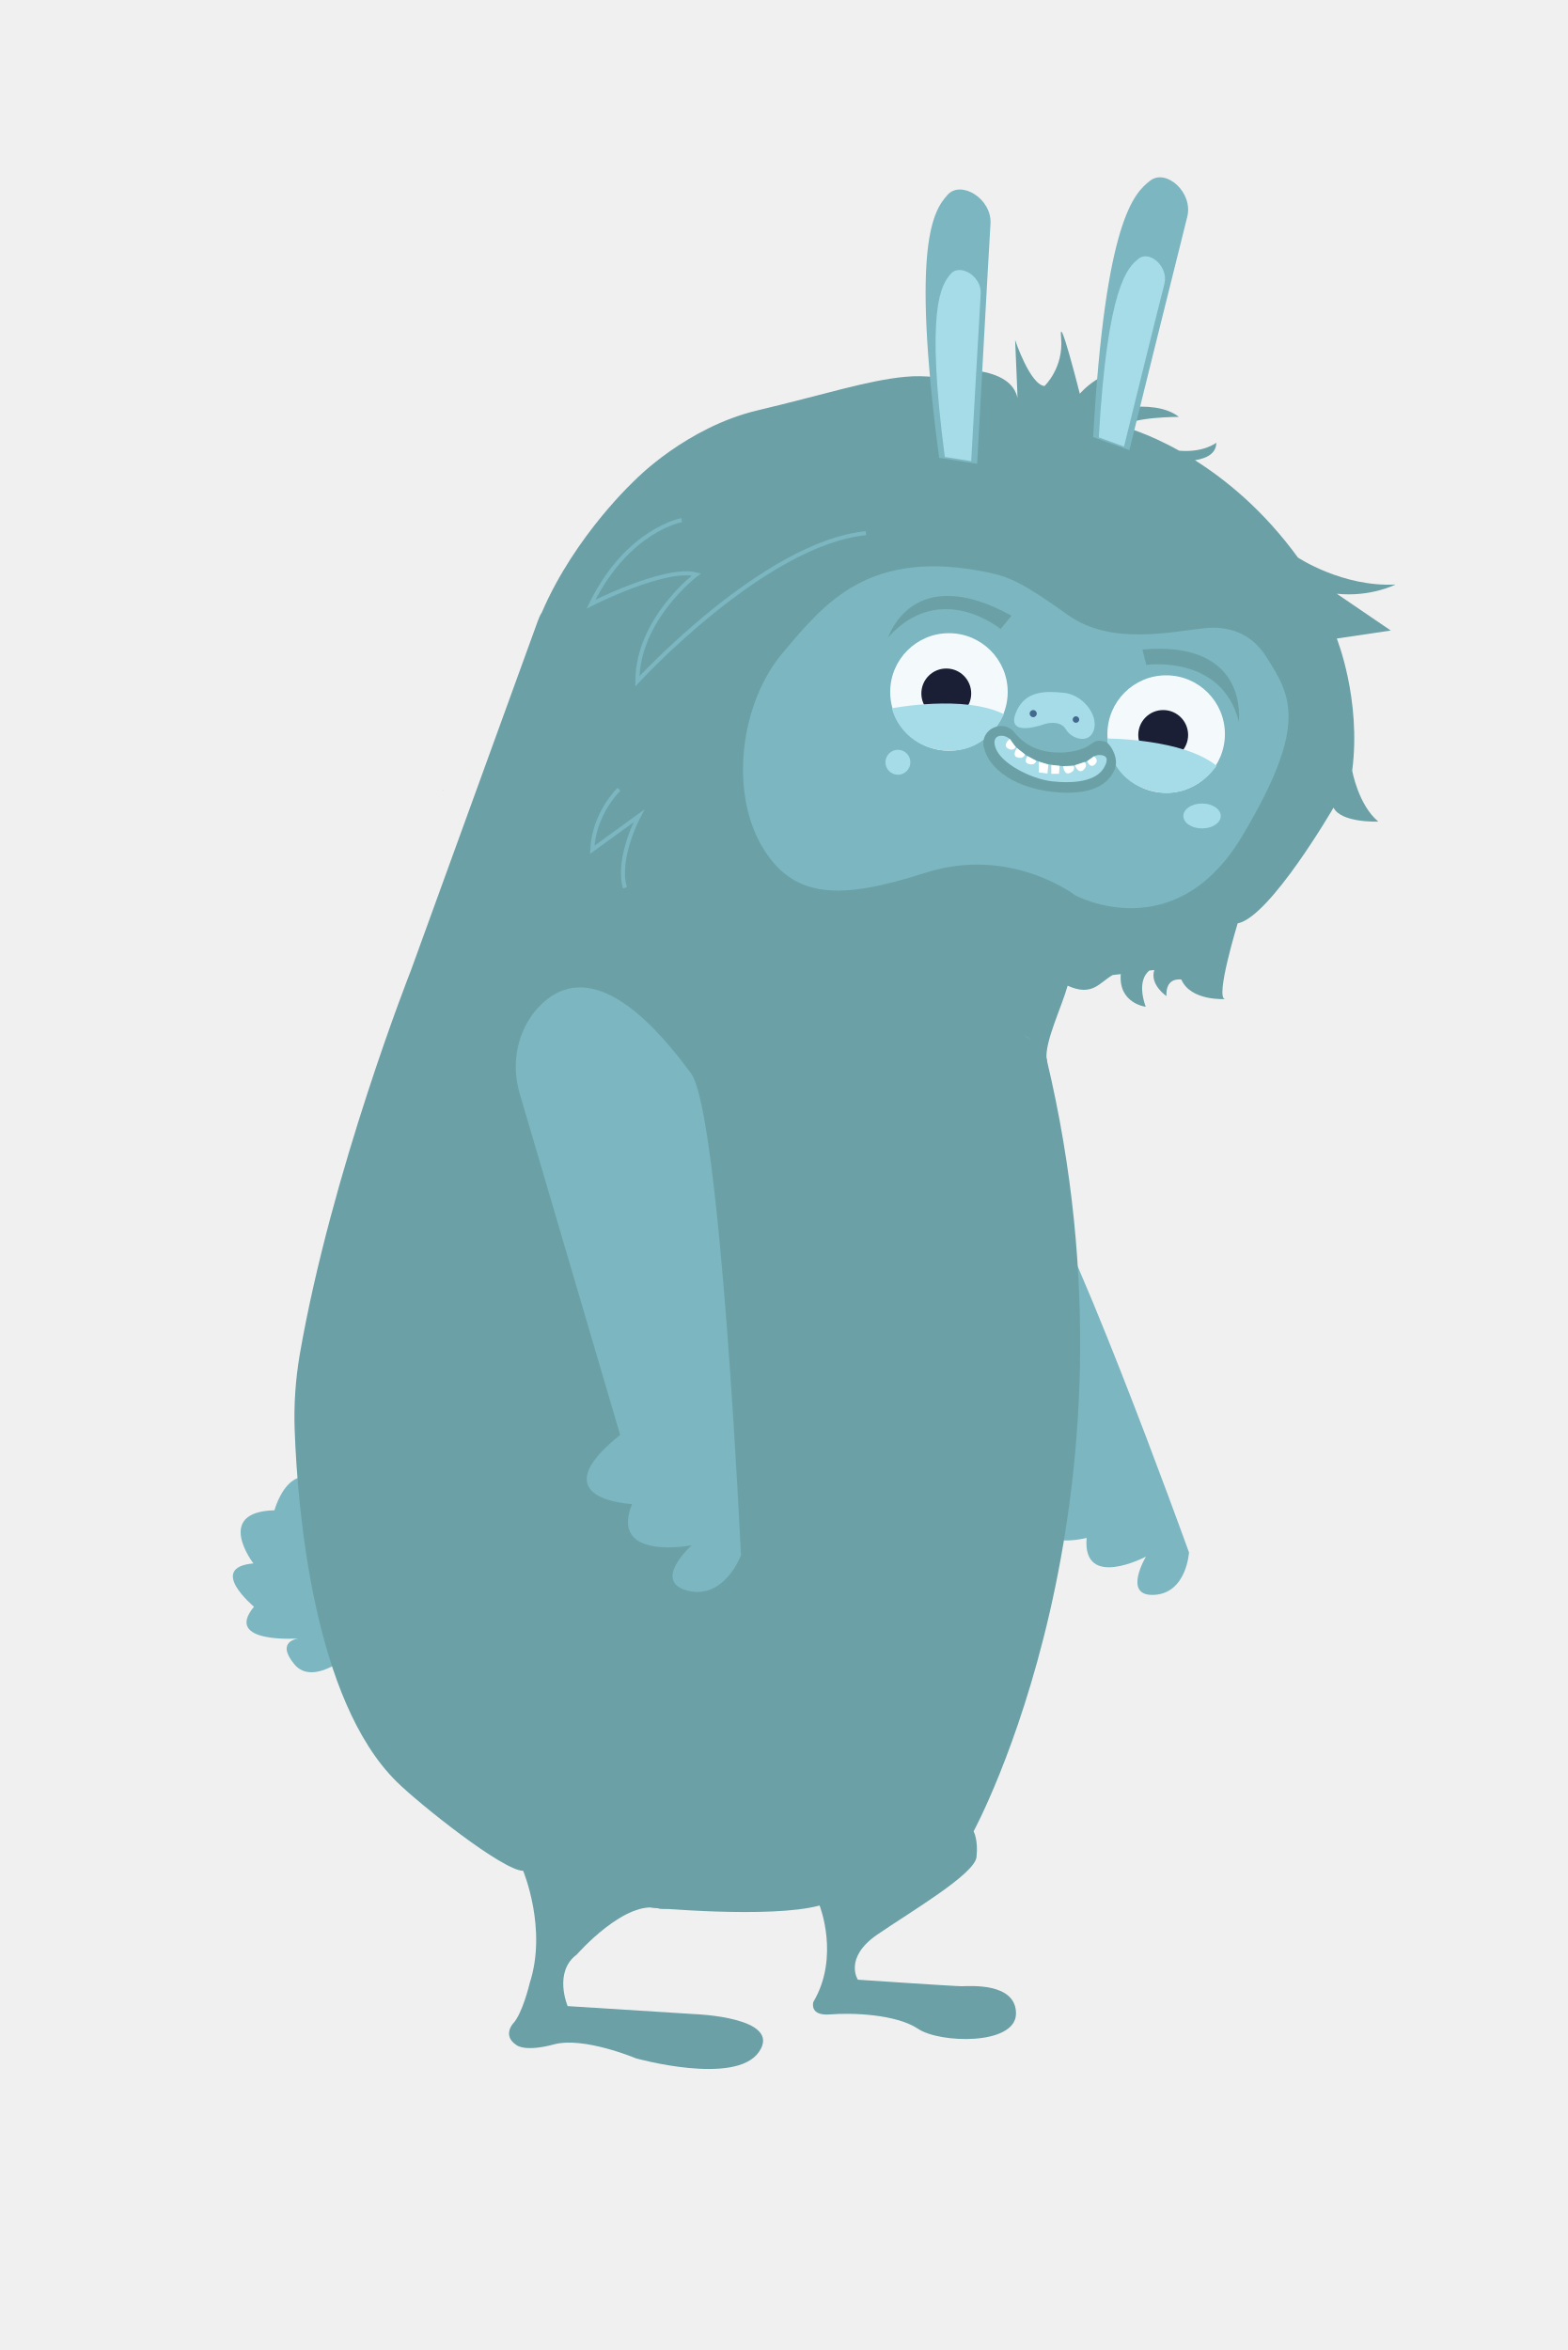
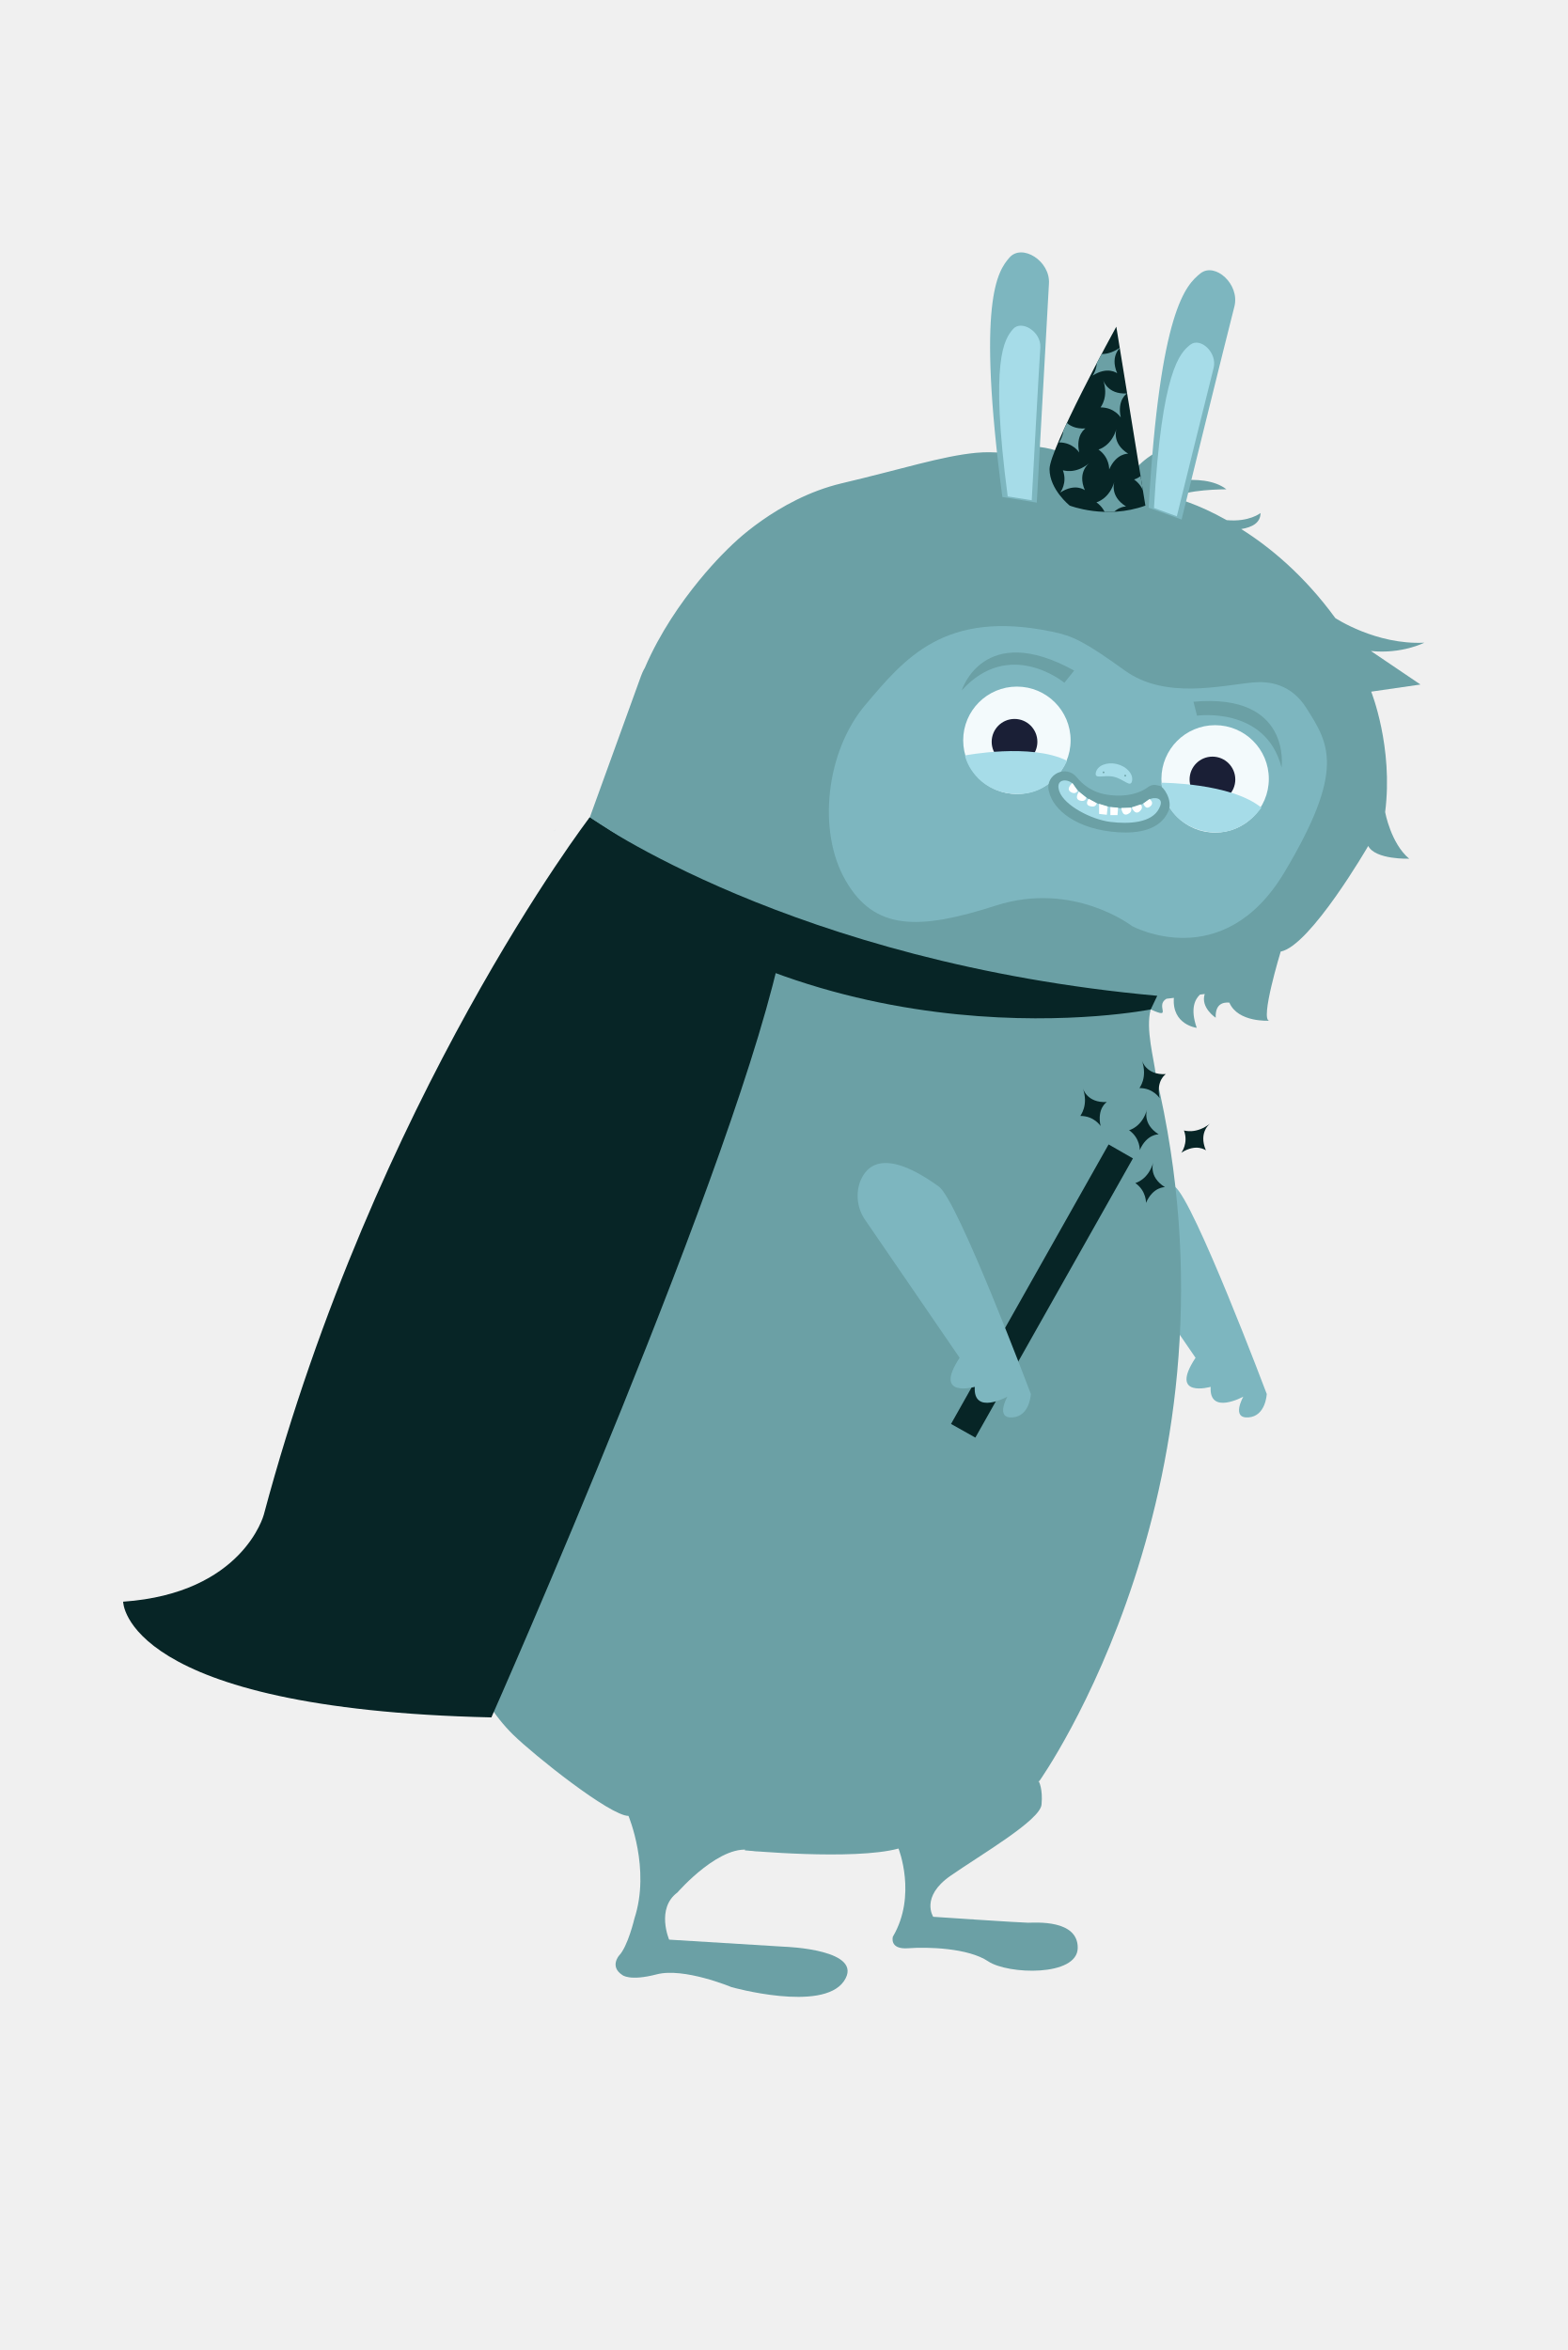
- <svg xmlns="http://www.w3.org/2000/svg" version="1.1" id="Layer_1" x="0px" y="0px" viewBox="23 -90 528.2 792" style="enable-background:new 23 -90 528.2 792;" xml:space="preserve">
+ <svg xmlns="http://www.w3.org/2000/svg" xmlns:xlink="http://www.w3.org/1999/xlink" version="1.1" id="Layer_1" x="0px" y="0px" viewBox="23 -90 528.2 792" style="enable-background:new 23 -90 528.2 792;" xml:space="preserve">
  <style type="text/css">
- 	.st0{fill:#7CB6C0;}
- 	.st1{fill:#43698E;}
- 	.st2{fill:#6BA1A6;}
- 	.st3{fill:#9F6C30;}
+ 	.st0{fill:#7DB6BF;}
+ 	.st1{fill:#436A8D;}
+ 	.st2{fill:#6BA0A5;}
+ 	.st3{fill:#9E6D30;}
	.st4{fill:#A6DCE8;}
- 	.st5{fill:none;stroke:#7CB6C0;stroke-width:1.347;stroke-miterlimit:10;}
- 	.st6{fill:#F4FAFC;}
- 	.st7{fill:#1B1F36;}
- 	.st8{fill:#FFFFFF;}
+ 	.st5{fill:#F3FAFC;}
+ 	.st6{fill:#1A1F36;}
+ 	.st7{fill:#FFFFFF;}
+ 	.st8{fill:#072526;}
+ 	.st9{clip-path:url(#SVGID_2_);fill:#072526;}
+ 	.st10{clip-path:url(#SVGID_2_);fill:#6BA0A5;}
</style>
  <g>
-     <path class="st0" d="M139.2,433.4l3.1,33.1c0,0-13.5,12.4-20.1,4.4c-6.6-8,1.5-8.7,1.5-8.7s-25.6,1.9-15.1-10.7   c0,0-15.9-13.2-0.2-14.6c0,0-13.4-17.4,7.1-17.9c0,0,6.1-22.8,21.4-3.5L139.2,433.4z" />
-     <path class="st0" d="M368.9,304.3c11.5,8.6,54.8,128.9,54.8,128.9s-0.8,13.7-11.7,14.3c-10.9,0.6-2.8-12.9-2.8-12.9   s-21.5,11.4-20-6.3c0,0-26.1,6.9-9.1-18.1l-56.9-85.9c-4.6-6.9-5.8-15.6-2.9-23.4C324.7,289.7,336.5,280.2,368.9,304.3z" />
-     <path class="st1" d="M375.7,266.9C375.7,266.9,375.7,266.9,375.7,266.9c-0.2-0.6-0.3-1.3-0.5-1.9c0,0-1.6-1.9-4.7-4.4   c4.1,3.7,5.2,7.7,5.5,9C375.9,269.1,375.8,268.2,375.7,266.9z" />
-     <path class="st2" d="M242.4,552.9c0,0,40.2,3.8,56.8-0.7c0,0,6.9,17.3-2.1,32.5c0,0-1.5,4.8,5.7,4.2s22.1-0.1,29.5,4.8   c7.3,5,32.9,5.7,33.1-5c0.1-10.7-15.8-9.3-18.3-9.3s-35-2.2-35-2.2s-4.8-7.3,6.4-15.1c11.2-7.7,33.1-20.5,33.6-26.3   c0.6-5.8-1-8.6-1-8.6l-97.2-14.1L242.4,552.9z" />
-     <path class="st3" d="M273.9,177.6c-0.1,0.1-0.2,0.2-0.5,0.5c-0.2,0.2-0.4,0.3-0.6,0.5C273.5,178,273.8,177.7,273.9,177.6z" />
-     <path class="st2" d="M376,269.7c-0.3-1.3-1.3-5.4-5.5-9 M187.3,149.9 M375.7,266.9c-0.6-5.9,5.1-17.5,7.1-24.7   c8.4,3.8,10.7-1.1,15.2-3.6c0.9-0.1,1.8-0.2,2.7-0.3c-0.8,9.9,8.4,11,8.4,11c-2.5-7.2-0.6-10.7,1.2-12.2c0.6-0.1,1.2-0.1,1.7-0.2   c-1.6,5,4.1,8.8,4.1,8.8c-0.2-4.9,2.5-5.8,5-5.6c3.2,7.4,14.8,6.6,14.8,6.6c-3.6,0,4.2-25.5,4.2-25.5c10.9-2.1,32.3-39,32.3-39   c2.6,5.2,15.1,4.7,15.1,4.7c-6.8-5.7-8.8-17.2-8.8-17.2c3.1-23.9-5.2-44.5-5.2-44.5l18.2-2.7l-18.2-12.4   c11.4,1.2,19.8-3.1,19.8-3.1c-17.9,0.9-32.9-9.1-32.9-9.1c-11.5-15.8-24.1-26.1-34.7-32.8c4-0.6,7.2-2.3,7.2-5.9   c0,0-4.2,3.4-12.5,2.7c-11.1-6.2-18.9-8.1-18.9-8.1c2.8-3.3,18.8-3.3,18.8-3.3c-8.9-7-28-1.2-28-1.2c-0.7-6.3,13.2-13.9,13.2-13.9   c-10.3-2.6-18.6,7.3-18.6,7.3s-7.3-28.9-6.3-18.8c0.9,10.1-5.6,16.2-5.6,16.2c-4.9-0.5-9.9-15.5-9.9-15.5l0.7,16.4l0.1,3.1   c-0.3-1.3-0.8-2.4-1.5-3.4c-6.1-8.5-26.6-5.9-26.6-5.9c2.8,0,6.2,1.5,9.4,3.3c-6-0.6-12.4-1.8-19.2-1.1c-12.7,1.2-27.3,6-49.7,11.3   c-24,5.7-41.1,23.3-41.1,23.3s-20.4,18.7-31.6,44.8c0,0-0.7,1-1.4,3L161.5,237c0,0-26.8,67.8-37.5,129.6c-1.4,8.3-2,16.7-1.7,25.2   c1,27.4,6.4,91.1,34.4,118.7c7.6,7.5,35.8,30,42.6,30c0,0,8.2,19.5,2.2,37.9c0,0-2.4,10.3-5.7,13.7c0,0-3.5,4,1.2,7.1   c0,0,2.7,2.5,12.7-0.2c10-2.7,27.6,4.7,27.6,4.7s33.6,9.4,41.5-2.2c8-11.7-21.7-12.7-21.7-12.7l-42.8-2.7c0,0-4.9-11.5,3.1-17.4   c0,0,16.6-19,28-15.4c0,0,23.1,2.7,20.9-33.2c41.6,27.6,84.7,7.3,84.7,7.3S411.5,416.7,375.7,266.9 M213.6,78.7 M241.8,51.1    M172.3,176.4c-0.2,0.2-0.4,0.3-0.6,0.5c0.4-0.3,0.7-0.6,0.9-0.7C172.5,176.2,172.4,176.3,172.3,176.4z M368.1,258.8   c0.8,0.5,1.6,1.1,2.3,1.7C369.7,259.9,368.9,259.4,368.1,258.8z" />
-     <path class="st0" d="M449.7,131.3c8.3,13.1,14.5,22.7-8.1,60.5c-22.8,38.2-56.3,19.9-56.3,19.9s-21.7-16.7-50.3-7.6   c-28.6,9.2-44.8,9.2-55.4-9.2s-7.2-47.8,7.2-64.9s29.2-35.3,69.1-27.1c7.5,1.6,11.9,3.6,26.9,14.3c14.9,10.7,35.5,5.5,47.3,4.4   C435.6,121.3,444,122.3,449.7,131.3z" />
+     <path class="st0" d="M418.9,309.9c6.4,4.6,31,69.9,31,69.9s-0.3,7.5-6.2,7.9c-5.9,0.4-1.7-7-1.7-7s-11.6,6.4-11-3.3   c0,0-14.2,4-5.1-9.8l-31.8-46.4c-2.6-3.7-3.3-8.5-1.8-12.8C394.7,302.3,401,297,418.9,309.9z" />
+     <path class="st0" d="M179.8,424.4l2.8,30.2c0,0-12.3,11.3-18.4,4c-6-7.3,1.4-8,1.4-8s-23.4,1.7-13.8-9.8c0,0-14.5-12-0.2-13.4   c0,0-12.2-15.9,6.5-16.3c0,0,5.5-20.8,19.5-3.2L179.8,424.4z" />
+     <path class="st1" d="M412.8,274.7c-0.1-0.5-0.2-1.3-0.3-2.5c0,0,0,0,0,0" />
+     <path class="st2" d="M274,533.6c0,0,36.7,3.5,51.8-0.6c0,0,6.3,15.8-1.9,29.7c0,0-1.3,4.4,5.2,3.9s20.2-0.1,26.9,4.4   c6.7,4.5,30.1,5.2,30.2-4.5s-14.4-8.5-16.7-8.5s-32-2-32-2s-4.4-6.7,5.8-13.8c10.2-7.1,30.2-18.7,30.7-24c0.5-5.3-0.9-7.8-0.9-7.8   l-88.8-12.9L274,533.6z" />
+     <path class="st3" d="M302.8,190.9c-0.1,0.1-0.2,0.2-0.5,0.4c-0.2,0.1-0.3,0.3-0.5,0.4C302.4,191.3,302.7,191,302.8,190.9z" />
+     <path class="st2" d="M223.7,165.6 M412.5,272.2c-0.6-5.4-3.5-15.4-1.7-22c7.7,3.5,1.3-1.3,5.3-3.6c0.8-0.1,1.7-0.2,2.5-0.3   c-0.7,9.1,7.7,10.1,7.7,10.1c-2.3-6.6-0.5-9.7,1.1-11.2c0.6-0.1,1.1-0.1,1.6-0.2c-1.5,4.6,3.7,8,3.7,8c-0.2-4.5,2.3-5.3,4.6-5.1   c2.9,6.8,13.5,6.1,13.5,6.1c-3.3,0,3.8-23.3,3.8-23.3c10-1.9,29.5-35.6,29.5-35.6c2.4,4.7,13.8,4.3,13.8,4.3   c-6.2-5.2-8.1-15.7-8.1-15.7c2.8-21.9-4.7-40.6-4.7-40.6l16.6-2.4L485,129.4c10.4,1.1,18-2.8,18-2.8c-16.3,0.8-30-8.3-30-8.3   c-10.5-14.4-22-23.9-31.7-30c3.7-0.6,6.5-2.1,6.5-5.4c0,0-3.8,3.1-11.4,2.4c-10.1-5.7-17.3-7.4-17.3-7.4c2.6-3,17.2-3,17.2-3   c-8.2-6.4-25.5-1.1-25.5-1.1c-0.6-5.8,12-12.7,12-12.7c-9.4-2.4-16.9,6.7-16.9,6.7s-6.7-26.4-5.8-17.2c0.8,9.2-5.1,14.8-5.1,14.8   c-4.5-0.4-9-14.2-9-14.2l0.6,15l0.1,2.9c-0.2-1.2-0.7-2.2-1.4-3.1c-5.6-7.7-24.3-5.4-24.3-5.4c2.5,0,5.6,1.3,8.6,3   c-5.5-0.6-11.3-1.6-17.6-1c-11.6,1.1-25,5.5-45.4,10.3c-21.9,5.2-37.5,21.3-37.5,21.3s-18.6,17.1-28.8,40.9c0,0-0.6,0.9-1.3,2.8   l-38.8,107.1c0,0-24.4,61.9-34.2,118.3c-1.3,7.6-1.8,15.3-1.5,23c0.9,25,5.8,83.2,31.4,108.3c6.9,6.8,32.7,27.4,38.9,27.4   c0,0,7.5,17.8,2,34.6c0,0-2.2,9.4-5.2,12.5c0,0-3.2,3.7,1.1,6.5c0,0,2.4,2.2,11.6-0.2c9.2-2.4,25.2,4.3,25.2,4.3s30.6,8.6,37.9-2   c7.3-10.7-19.8-11.6-19.8-11.6l-39.1-2.4c0,0-4.5-10.5,2.8-15.9c0,0,15.1-17.4,25.6-14c0,0,21.1,2.5,19.1-30.3   c38,25.2,77.3,6.7,77.3,6.7S445.2,409,412.5,272.2 M247.7,100.6 M273.5,75.4 M210,189.8c-0.2,0.1-0.3,0.3-0.5,0.4   c0.3-0.3,0.6-0.5,0.8-0.6C210.2,189.7,210.1,189.7,210,189.8z" />
+     <path class="st0" d="M463.3,148.7c7.6,12,13.2,20.7-7.4,55.2c-20.8,34.9-51.4,18.2-51.4,18.2s-19.8-15.3-45.9-6.9   c-26.1,8.4-40.9,8.4-50.6-8.4c-9.7-16.7-6.6-43.6,6.6-59.2s26.7-32.3,63-24.7c6.9,1.4,10.9,3.3,24.5,13.1c13.6,9.8,32.4,5,43.2,4   C450.5,139.5,458.1,140.4,463.3,148.7z" />
+     <path class="st2" d="M425.2,146.5l1.2,4.7c0,0,23.2-3.3,28.5,17.5C454.9,168.6,458.4,143.5,425.2,146.5z" />
+     <path class="st2" d="M385,136l-3.3,4.1c0,0-18.5-15.3-34.6,2.6C347.1,142.7,354.4,119.1,385,136z" />
+     <path class="st0" d="M360.8,77.5l11.6,1.9c0,0,3.5-63.5,4.1-73.8c0.5-7.7-9.1-13.6-13.3-8.8C359.2,1.4,352.1,11.3,360.8,77.5z" />
+     <path class="st4" d="M362.6,77.3l8.1,1.3c0,0,2.4-44.3,2.9-51.5c0.3-5.4-6.4-9.4-9.2-6.2C361.5,24.3,356.5,31.1,362.6,77.3z" />
+     <path class="st0" d="M410.1,81.1l11.1,4c0,0,15.2-61.8,17.8-71.8c1.9-7.5-6.5-15-11.4-11.2C422.7,6,413.9,14.4,410.1,81.1z" />
+     <path class="st4" d="M411.9,81.2l7.7,2.8c0,0,10.6-43,12.4-50c1.3-5.2-4.5-10.5-7.9-7.8S414.5,34.7,411.9,81.2z" />
    <g>
-       <path class="st4" d="M375.1,154c0,0,5.1-1.6,7.1,1.8c2,3.4,8.1,5.1,9.5,0c1.4-5.1-4-11.7-10.1-12.3c-6.1-0.6-13.4-1-16.4,7.1    C362.3,158.8,375.1,154,375.1,154z" />
-       <circle class="st1" cx="385.6" cy="152.5" r="1.1" />
-       <circle class="st1" cx="371.2" cy="150.5" r="1.2" />
-     </g>
-     <path class="st2" d="M408,128.9l1.3,5.2c0,0,25.4-3.7,31.2,19.1C440.4,153.2,444.3,125.7,408,128.9z" />
-     <path class="st2" d="M363.9,117.5l-3.7,4.5c0,0-20.2-16.8-37.9,2.8C322.4,124.8,330.4,99,363.9,117.5z" />
-     <path class="st5" d="M252.7,85.3c0,0-18.3,3.3-30.5,28.3c0,0,24.9-12.7,35.5-10c0,0-19.9,15-19.9,36c0,0,42.7-46.5,77-49.9" />
-     <path class="st5" d="M231.6,176c0,0-8.5,8.1-9,20.4l15.7-11.4c0,0-7.6,14.2-4.7,24.2" />
-     <path class="st0" d="M391.4,57.3l12.2,4.4c0,0,16.7-67.6,19.5-78.6c2.1-8.2-7.1-16.4-12.5-12.2C405.2-24.9,395.5-15.8,391.4,57.3z" />
-     <path class="st4" d="M393.3,57.4l8.5,3.1c0,0,11.6-47.1,13.6-54.8c1.5-5.7-4.9-11.5-8.7-8.5C403,0.1,396.2,6.5,393.3,57.4z" />
-     <g>
-       <circle class="st6" cx="416" cy="157.4" r="19.8" />
-       <circle class="st7" cx="415" cy="157.7" r="8.4" />
-       <path class="st4" d="M396.2,158.9c0,0,25.5,0,36.8,9.2c0,0-7.6,11.7-21.2,8.6C399.3,174,396.2,163.3,396.2,158.9z" />
+       <circle class="st5" cx="432.5" cy="172.5" r="18.1" />
+       <circle class="st6" cx="431.6" cy="172.7" r="7.7" />
+       <path class="st4" d="M414.5,173.8c0,0,23.3,0,33.6,8.4c0,0-6.9,10.7-19.3,7.9C417.3,187.6,414.5,177.9,414.5,173.8z" />
    </g>
    <g>
-       <circle class="st6" cx="342.8" cy="143.2" r="19.8" />
-       <circle class="st7" cx="341.9" cy="143.7" r="8.4" />
-       <path class="st4" d="M323.6,148.7c0,0,24.4-4.7,37.7,2c0,0-5,12.4-18.2,12.3S324.5,153.1,323.6,148.7z" />
+       <circle class="st5" cx="365.7" cy="159.5" r="18.1" />
+       <circle class="st6" cx="364.9" cy="160" r="7.7" />
+       <path class="st4" d="M348.2,164.6c0,0,22.3-4.3,34.4,1.8c0,0-4.6,11.3-16.6,11.2C353.9,177.5,349,168.5,348.2,164.6z" />
    </g>
-     <path class="st2" d="M354.5,161.7c-1.2-6,6.6-9.6,10.4-4.8c2,2.5,5.7,5.7,11.7,6.5c7.3,0.9,12.1-1.1,14-2.6c2.4-1.8,3.5-1,4.7-0.9   c1.4,0.1,5,5.3,3.4,9.3c-3,7.3-11.5,8.3-18.5,7.9c-15.3-1-24.1-8.2-25.6-15.2C354.6,161.8,354.6,161.7,354.5,161.7z" />
-     <path class="st4" d="M363.9,159.9c0,0,3.9,6.5,14.2,8c7.3,1.1,11-1,12.6-2.3c0.9-0.8,2.1-1.3,3.4-1.1c1.4,0.1,2.7,0.9,1.2,3.8   c-2.7,5.3-10.9,5.8-18,5c-7-0.9-17-6-18.8-11.3C356.6,156.7,362.7,157.3,363.9,159.9z" />
-     <circle class="st4" cx="325.6" cy="166.9" r="4.2" />
-     <ellipse class="st4" cx="428.1" cy="185" rx="6.3" ry="4.2" />
-     <polygon class="st8" points="373.1,166.7 373.1,170.3 376,170.7 376.3,167.7  " />
-     <polygon class="st8" points="377.3,167.8 377.3,170.8 379.9,170.8 380.1,168.1  " />
-     <path class="st8" d="M369.3,164.8l2.9,1.6c0,0-0.3,1.7-2.4,1.1C367.6,167,369.3,164.8,369.3,164.8z" />
-     <path class="st8" d="M365.7,162.1l2.7,2.1c0,0-0.3,1.7-2.4,1.1C363.8,164.8,365.7,162.1,365.7,162.1z" />
-     <path class="st8" d="M363.3,159l2,2.8c0,0-0.8,1.6-2.7,0.4C360.8,161,363.3,159,363.3,159z" />
-     <path class="st8" d="M389.4,166.5l2.3-1.6c0,0,1.9,1.3,0.2,2.8C390.3,169.1,389.4,166.5,389.4,166.5z" />
-     <path class="st8" d="M385.2,167.9l3.3-1.1c0,0,1.3,1.2-0.4,2.7C386.4,171,385.2,167.9,385.2,167.9z" />
-     <path class="st8" d="M381.3,168.2l3.5-0.1c0,0,0.9,1.5-1.2,2.4C381.5,171.4,381.3,168.2,381.3,168.2z" />
+     <path class="st2" d="M376.4,176.4c-1.1-5.5,6-8.8,9.5-4.4c1.9,2.3,5.2,5.2,10.7,5.9c6.7,0.9,11-1,12.8-2.3c2.2-1.7,3.2-0.9,4.3-0.8   c1.3,0.1,4.6,4.8,3.1,8.5c-2.8,6.6-10.5,7.6-16.9,7.2c-14-0.9-22-7.5-23.4-13.8C376.5,176.5,376.4,176.4,376.4,176.4z" />
+     <path class="st4" d="M385,174.8c0,0,3.6,6,12.9,7.3c6.7,1,10.1-0.9,11.5-2.1c0.9-0.7,1.9-1.1,3.1-1c1.3,0.1,2.5,0.9,1.1,3.5   c-2.4,4.8-10,5.3-16.4,4.5c-6.4-0.8-15.5-5.5-17.2-10.3C378.3,171.9,383.8,172.4,385,174.8z" />
+     <polygon class="st7" points="393.4,180.9 393.4,184.3 396,184.6 396.3,181.8  " />
+     <polygon class="st7" points="397.2,182 397.2,184.7 399.6,184.7 399.8,182.2  " />
+     <path class="st7" d="M389.9,179.2l2.7,1.5c0,0-0.2,1.6-2.2,1C388.3,181.2,389.9,179.2,389.9,179.2z" />
+     <path class="st7" d="M386.6,176.8l2.5,2c0,0-0.2,1.6-2.2,1S386.6,176.8,386.6,176.8z" />
+     <path class="st7" d="M384.4,173.9l1.8,2.6c0,0-0.7,1.5-2.4,0.4C382.1,175.8,384.4,173.9,384.4,173.9z" />
+     <path class="st7" d="M408.3,180.8l2.1-1.5c0,0,1.8,1.2,0.2,2.5S408.3,180.8,408.3,180.8z" />
+     <path class="st7" d="M404.4,182.1l3-1c0,0,1.2,1.1-0.4,2.4S404.4,182.1,404.4,182.1z" />
+     <path class="st7" d="M400.9,182.3l3.2-0.1c0,0,0.8,1.4-1.1,2.2S400.9,182.3,400.9,182.3z" />
+     <path class="st4" d="M404.5,173.2c-0.5,2.4-2.7-0.6-6.1-1.4c-3.4-0.8-6.6,1-6.1-1.4c0.5-2.4,3.7-3.7,7.1-2.9   C402.7,168.3,405,170.9,404.5,173.2z" />
+     <circle class="st2" cx="394.9" cy="170.3" r="0.3" />
+     <circle class="st2" cx="402.2" cy="171.4" r="0.3" />
  </g>
-   <path class="st0" d="M339.5,64.3l12.8,2c0,0,3.8-69.6,4.5-80.9c0.5-8.5-10-14.8-14.5-9.7C337.7-19.1,329.9-8.3,339.5,64.3z" />
-   <path class="st4" d="M341.4,64l8.9,1.4c0,0,2.7-48.5,3.2-56.4c0.4-5.9-7-10.3-10.1-6.7S334.8,13.5,341.4,64z" />
-   <path class="st0" d="M255.9,271.8c9.9,13.5,16.8,162.4,16.8,162.4s-5.6,15-17.9,11.9c-12.3-3.1,1.3-15.3,1.3-15.3  s-27.9,5.4-20.1-13.9c0,0-31.5-1.3-4-23.3l-33.9-115.2c-2.7-9.3-1.1-19.4,4.8-27.1C211.7,240.3,228.1,233.8,255.9,271.8z" />
+   <path class="st8" d="M410.8,250.2c0,0-108.9,21.8-194.5-52.2l5.4-12.5c0,0,68.4,49,191.3,60.1L410.8,250.2z" />
+   <path class="st8" d="M221.7,185.5c0,0-72.2,94.2-109.8,235c0,0-7,26.5-47.4,29.3c0,0,0,36.2,124.1,39c0,0,84.5-190.7,98.1-261.2  L221.7,185.5z" />
+   <polygon class="st8" points="364,353.5 343.5,389.9 351.7,394.5 404.8,300.4 396.6,295.7 " />
+   <path class="st0" d="M339.4,309.9c6.4,4.6,31,69.9,31,69.9s-0.3,7.5-6.2,7.9c-5.9,0.4-1.7-7-1.7-7s-11.6,6.4-11-3.3  c0,0-14.2,4-5.1-9.8l-31.8-46.4c-2.6-3.7-3.3-8.5-1.8-12.8C315.1,302.3,321.5,297,339.4,309.9z" />
+   <path class="st8" d="M407.8,267.3c0,0,1.3,5.1,8.1,4.7c0,0-3.4,2.1-2.1,8.1c0,0-2.1-3.4-6.8-3.4  C406.9,276.7,409.9,273.3,407.8,267.3z" />
+   <path class="st8" d="M387.9,276.7c0,0,1.3,5.1,8.1,4.7c0,0-3.4,2.1-2.1,8.1c0,0-2.1-3.4-6.8-3.4C387,286,390,282.6,387.9,276.7z" />
+   <path class="st8" d="M409.6,283.8c0,0-1.9,4.9,3.9,8.5c0,0-4-0.2-6.4,5.3c0,0,0.2-4-3.6-6.7C403.5,290.9,407.9,289.9,409.6,283.8z" />
+   <path class="st8" d="M411.7,301.6c0,0-1.9,4.9,3.9,8.5c0,0-4-0.2-6.4,5.3c0,0,0.2-4-3.6-6.7C405.6,308.7,410,307.7,411.7,301.6z" />
+   <path class="st8" d="M431,288.5c0,0-4.3,2.9-1.6,9.2c0,0-3.2-2.5-8.3,0.8c0,0,2.5-3.2,0.9-7.5C421.9,290.9,426.1,292.5,431,288.5z" />
+   <g>
+     <defs>
+       <path id="SVGID_1_" d="M409,80.4c-13.2,4.8-25.5,0-25.5,0s-6.8-5.4-6.8-12.3c0-6.8,21.8-46.8,22.5-48l0,0L409,80.4z" />
+     </defs>
+     <clipPath id="SVGID_2_">
+       <use xlink:href="#SVGID_1_" style="overflow:visible;" />
+     </clipPath>
+     <path class="st9" d="M409,80.4c-13.2,4.8-25.5,0-25.5,0s-6.8-5.4-6.8-12.3c0-6.8,21.8-46.8,22.5-48l0,0L409,80.4z" />
+     <path class="st10" d="M394.7,37.9c0,0,1.3,5.1,8.1,4.7c0,0-3.4,2.1-2.1,8.1c0,0-2.1-3.4-6.8-3.4C393.9,47.2,396.8,43.8,394.7,37.9z   " />
+     <path class="st10" d="M380.7,49.7c0,0,1.3,5.1,8.1,4.7c0,0-3.4,2.1-2.1,8.1c0,0-2.1-3.4-6.8-3.4C379.8,59.1,382.8,55.7,380.7,49.7z   " />
+     <path class="st10" d="M399.3,54.4c0,0-1.9,4.9,3.9,8.5c0,0-4-0.2-6.4,5.3c0,0,0.2-4-3.6-6.7C393.2,61.5,397.6,60.4,399.3,54.4z" />
+     <path class="st10" d="M411.3,64.5c0,0-1.9,4.9,3.9,8.5c0,0-4-0.2-6.4,5.3c0,0,0.2-4-3.6-6.7C405.2,71.6,409.6,70.5,411.3,64.5z" />
+     <path class="st10" d="M398.6,72.2c0,0-1.9,4.9,3.9,8.5c0,0-4-0.2-6.4,5.3c0,0,0.2-4-3.6-6.7C392.5,79.3,396.9,78.2,398.6,72.2z" />
+     <path class="st10" d="M401.1,26.6c0,0-4.3,2.9-1.6,9.2c0,0-3.2-2.5-8.3,0.8c0,0,2.5-3.2,0.9-7.5C392.1,29,396.3,30.6,401.1,26.6z" />
+     <path class="st10" d="M390.2,66c0,0-4.3,2.9-1.6,9.2c0,0-3.2-2.5-8.3,0.8c0,0,2.5-3.2,0.9-7.5C381.1,68.4,385.3,70.1,390.2,66z" />
+   </g>
</svg>
